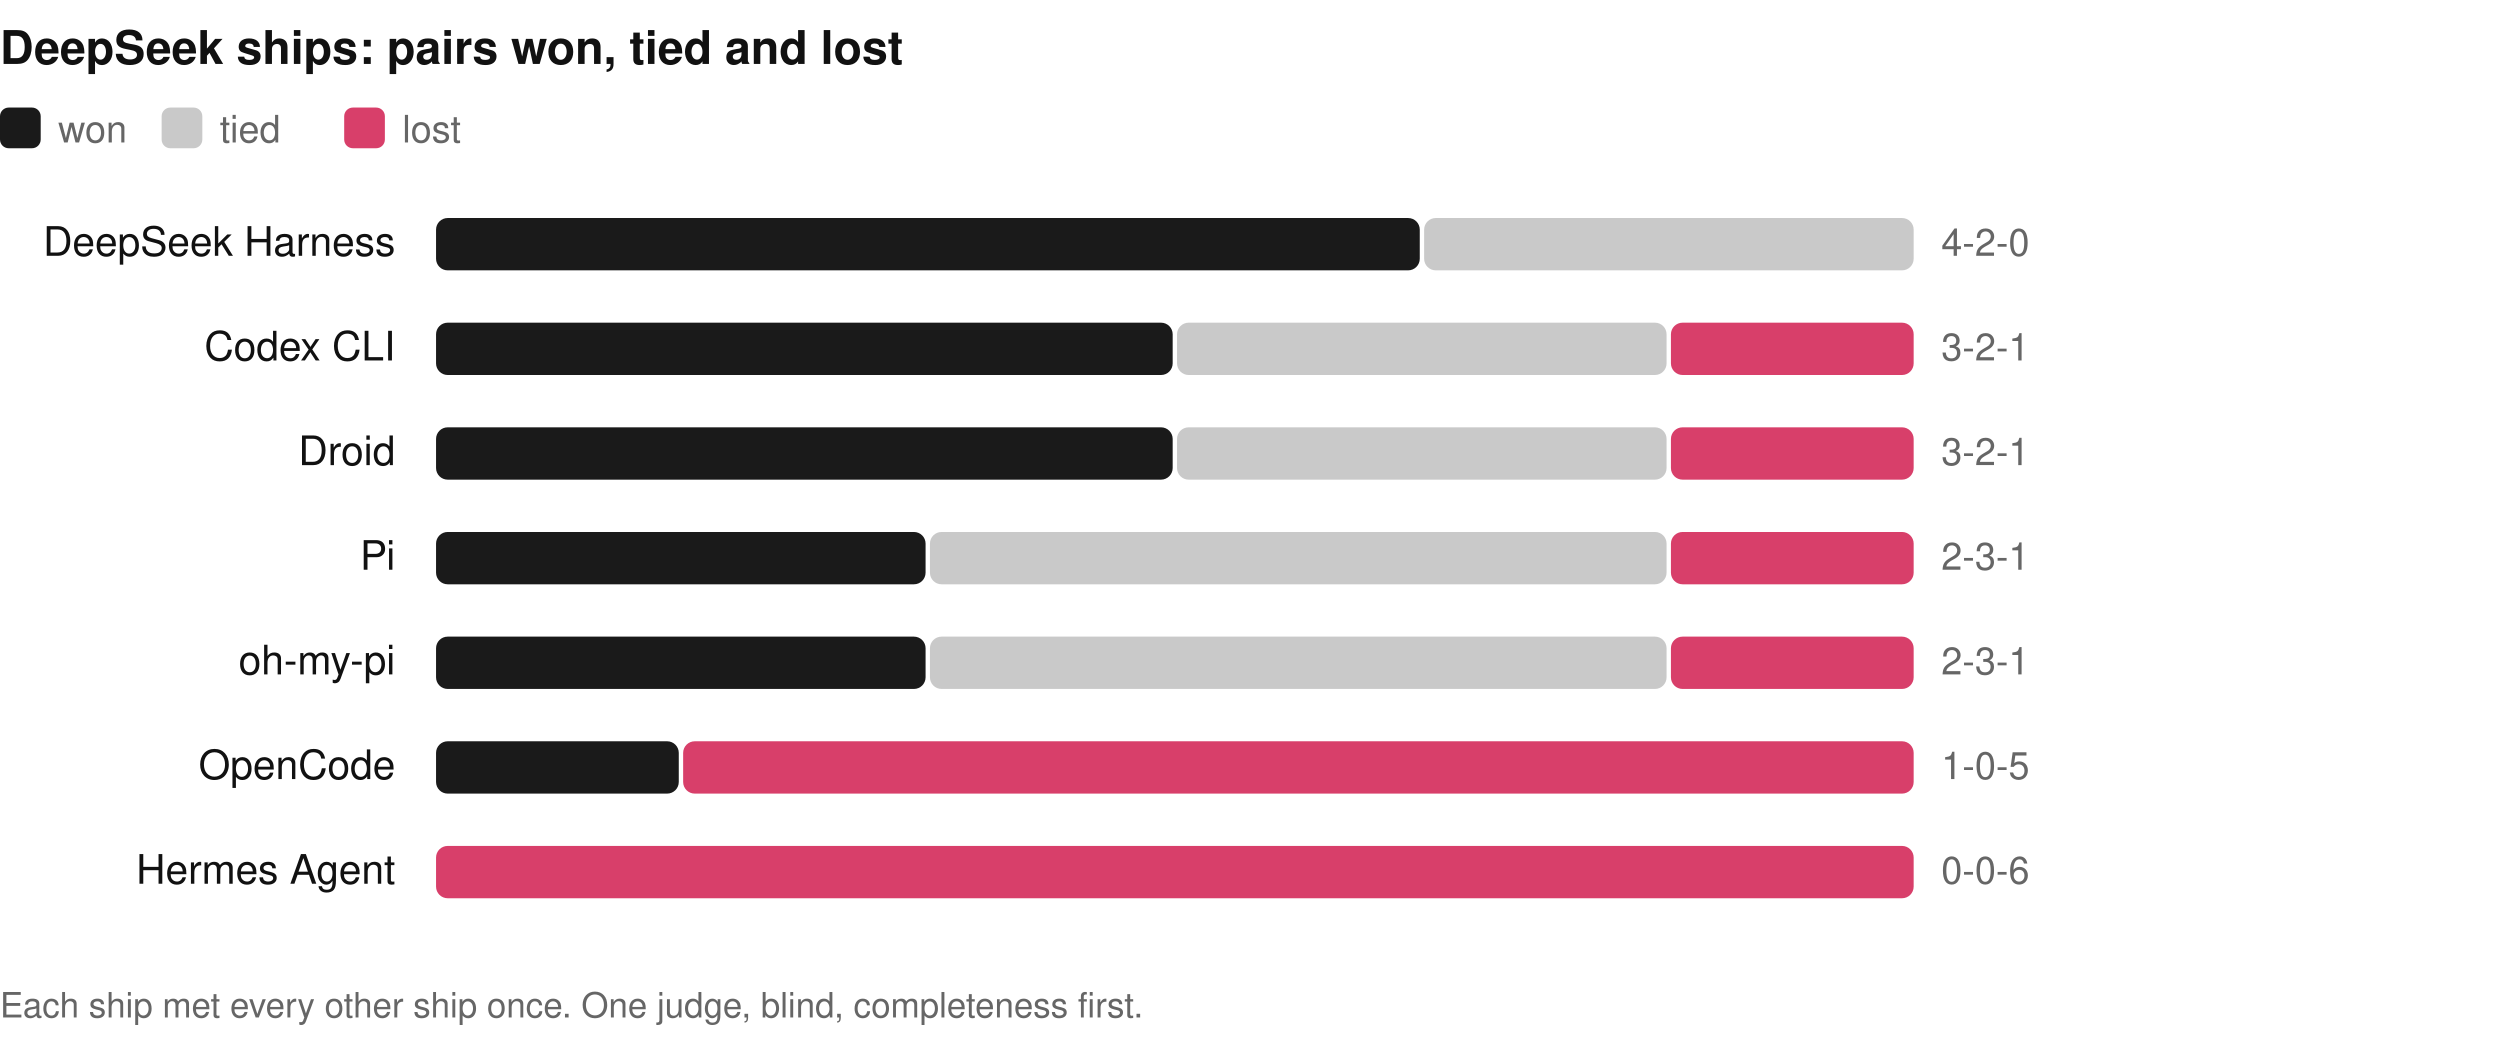
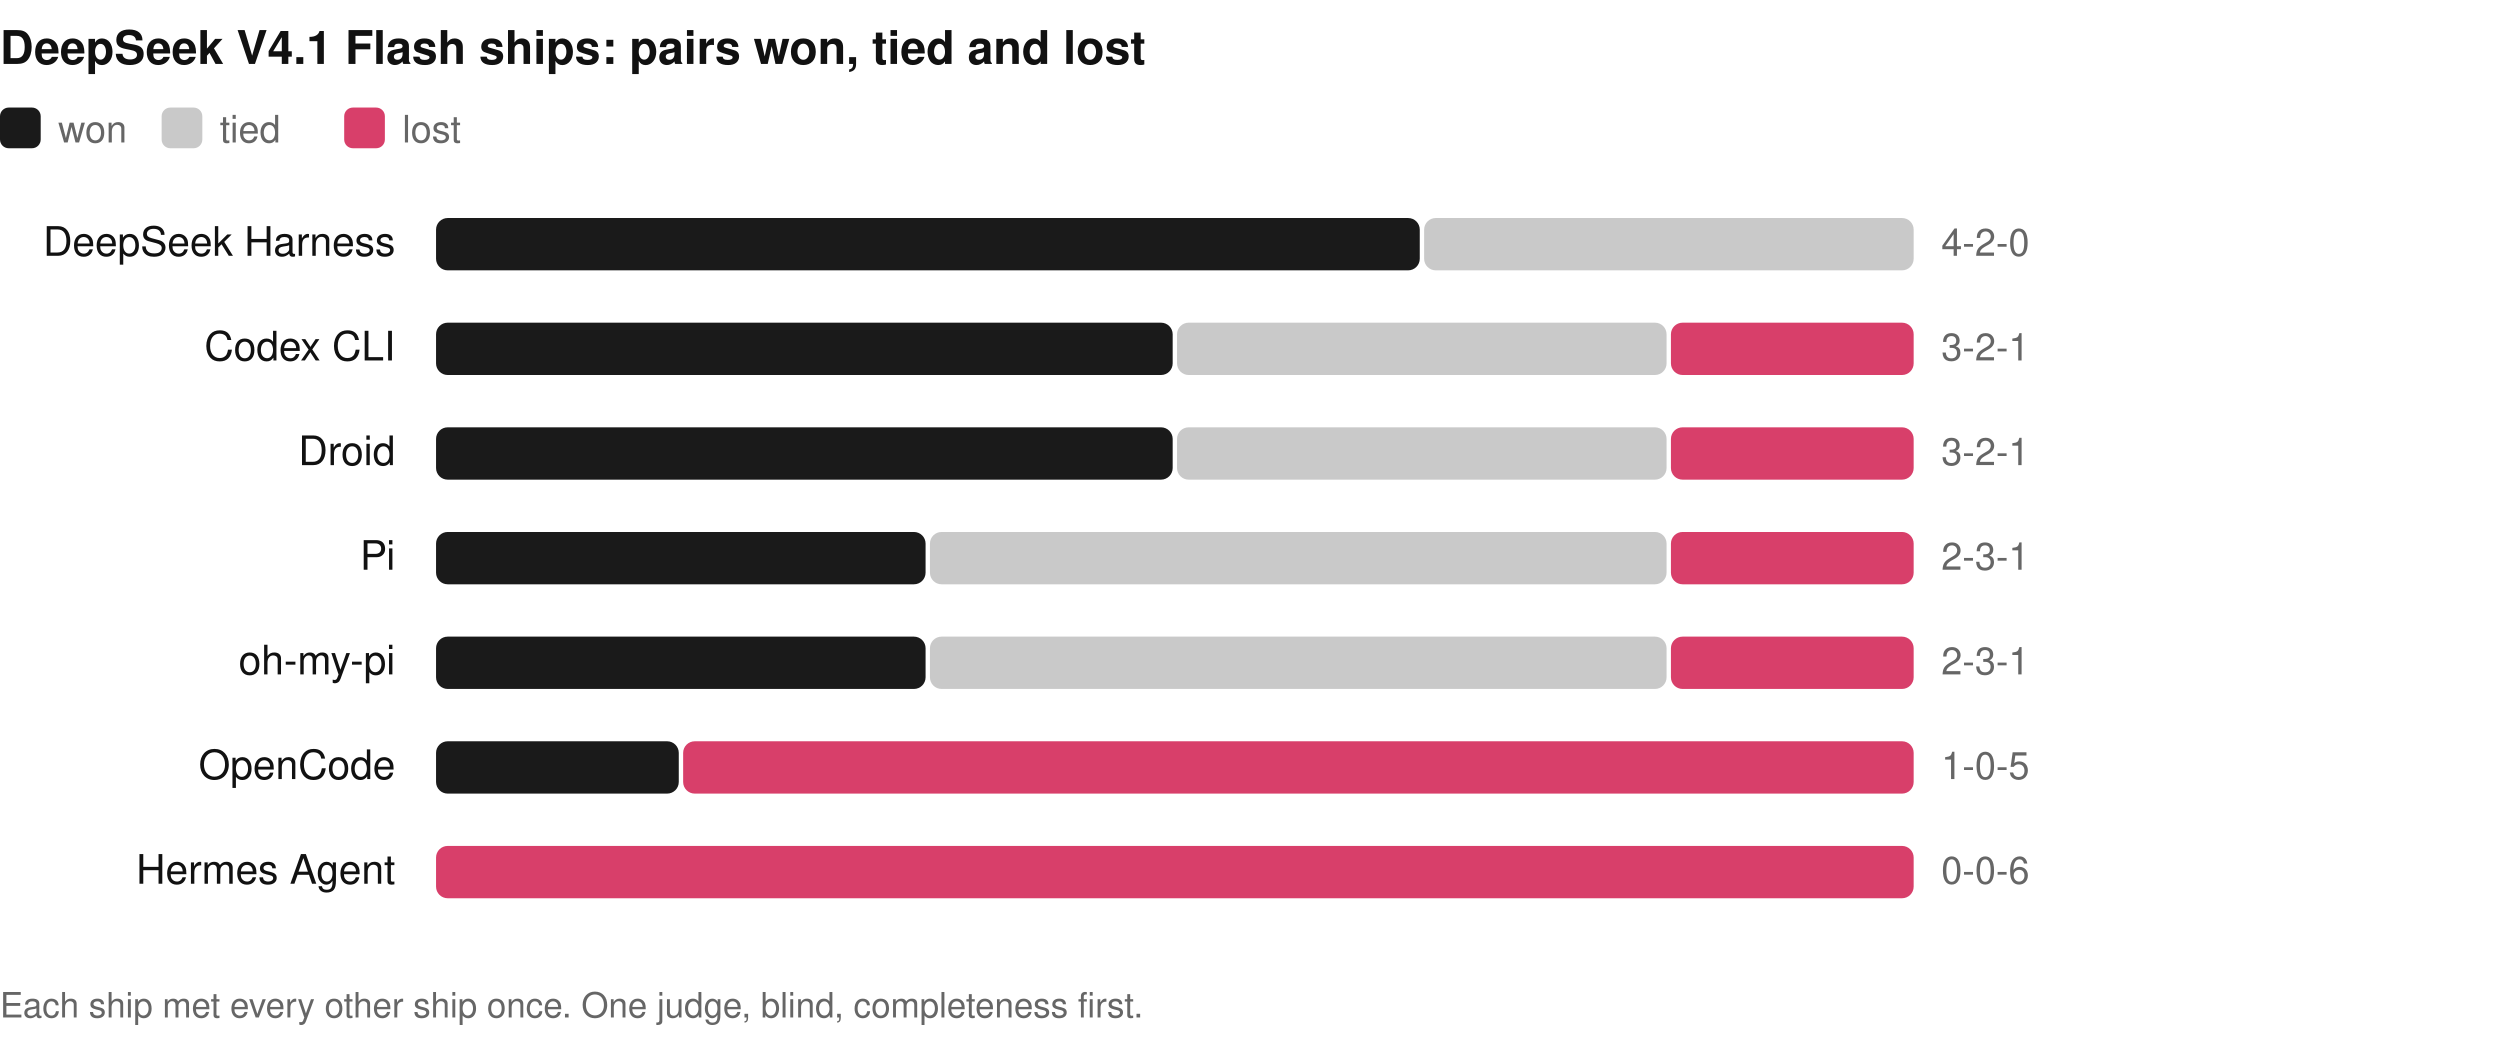
- <svg xmlns="http://www.w3.org/2000/svg" viewBox="0 0 860 358" width="860" height="358" role="img" aria-label="DeepSeek ships: pairs won, tied and lost (pairs)" font-family="Helvetica Neue, Helvetica, Arial, sans-serif">
-   <text x="0.0" y="22.0" font-size="16" fill="#111111" text-anchor="start" font-weight="600">DeepSeek ships: pairs won, tied and lost</text>
+ <svg xmlns="http://www.w3.org/2000/svg" viewBox="0 0 860 358" width="860" height="358" role="img" aria-label="DeepSeek V4.1 Flash ships: pairs won, tied and lost (pairs)" font-family="Helvetica Neue, Helvetica, Arial, sans-serif">
+   <text x="0.0" y="22.0" font-size="16" fill="#111111" text-anchor="start" font-weight="600">DeepSeek V4.1 Flash ships: pairs won, tied and lost</text>
  <rect x="0" y="37" width="14" height="14" rx="3" fill="#1a1a1a" />
  <text x="20.0" y="49.0" font-size="13" fill="#666666" text-anchor="start" font-weight="400">won</text>
  <rect x="55.6" y="37" width="14" height="14" rx="3" fill="#c9c9c9" />
  <text x="75.6" y="49.0" font-size="13" fill="#666666" text-anchor="start" font-weight="400">tied</text>
  <rect x="118.4" y="37" width="14" height="14" rx="3" fill="#d83f6a" />
  <text x="138.4" y="49.0" font-size="13" fill="#666666" text-anchor="start" font-weight="400">lost</text>
  <text x="136.0" y="88.0" font-size="14" fill="#111111" text-anchor="end" font-weight="400">DeepSeek Harness</text>
  <rect x="150.0" y="75" width="338.4" height="18" rx="4" fill="#1a1a1a" />
  <rect x="489.9" y="75" width="168.4" height="18" rx="4" fill="#c9c9c9" />
  <text x="667.8" y="88.0" font-size="13" fill="#666666" text-anchor="start" font-weight="400">4-2-0</text>
  <text x="136.0" y="124.0" font-size="14" fill="#111111" text-anchor="end" font-weight="400">Codex CLI</text>
  <rect x="150.0" y="111" width="253.4" height="18" rx="4" fill="#1a1a1a" />
  <rect x="404.9" y="111" width="168.4" height="18" rx="4" fill="#c9c9c9" />
  <rect x="574.8" y="111" width="83.5" height="18" rx="4" fill="#d83f6a" />
  <text x="667.8" y="124.0" font-size="13" fill="#666666" text-anchor="start" font-weight="400">3-2-1</text>
  <text x="136.0" y="160.0" font-size="14" fill="#111111" text-anchor="end" font-weight="400">Droid</text>
  <rect x="150.0" y="147" width="253.4" height="18" rx="4" fill="#1a1a1a" />
  <rect x="404.9" y="147" width="168.4" height="18" rx="4" fill="#c9c9c9" />
  <rect x="574.8" y="147" width="83.5" height="18" rx="4" fill="#d83f6a" />
  <text x="667.8" y="160.0" font-size="13" fill="#666666" text-anchor="start" font-weight="400">3-2-1</text>
  <text x="136.0" y="196.0" font-size="14" fill="#111111" text-anchor="end" font-weight="400">Pi</text>
  <rect x="150.0" y="183" width="168.4" height="18" rx="4" fill="#1a1a1a" />
  <rect x="319.9" y="183" width="253.4" height="18" rx="4" fill="#c9c9c9" />
  <rect x="574.8" y="183" width="83.5" height="18" rx="4" fill="#d83f6a" />
  <text x="667.8" y="196.0" font-size="13" fill="#666666" text-anchor="start" font-weight="400">2-3-1</text>
  <text x="136.0" y="232.0" font-size="14" fill="#111111" text-anchor="end" font-weight="400">oh-my-pi</text>
  <rect x="150.0" y="219" width="168.4" height="18" rx="4" fill="#1a1a1a" />
  <rect x="319.9" y="219" width="253.4" height="18" rx="4" fill="#c9c9c9" />
  <rect x="574.8" y="219" width="83.5" height="18" rx="4" fill="#d83f6a" />
  <text x="667.8" y="232.0" font-size="13" fill="#666666" text-anchor="start" font-weight="400">2-3-1</text>
  <text x="136.0" y="268.0" font-size="14" fill="#111111" text-anchor="end" font-weight="400">OpenCode</text>
  <rect x="150.0" y="255" width="83.5" height="18" rx="4" fill="#1a1a1a" />
  <rect x="235.0" y="255" width="423.3" height="18" rx="4" fill="#d83f6a" />
  <text x="667.8" y="268.0" font-size="13" fill="#666666" text-anchor="start" font-weight="400">1-0-5</text>
  <text x="136.0" y="304.0" font-size="14" fill="#111111" text-anchor="end" font-weight="400">Hermes Agent</text>
  <rect x="150.0" y="291" width="508.3" height="18" rx="4" fill="#d83f6a" />
  <text x="667.8" y="304.0" font-size="13" fill="#666666" text-anchor="start" font-weight="400">0-0-6</text>
  <text x="0.0" y="350.0" font-size="12" fill="#666666" text-anchor="start" font-weight="400">Each ship met every other ship once. One judge, blind, completeness first.</text>
</svg>
